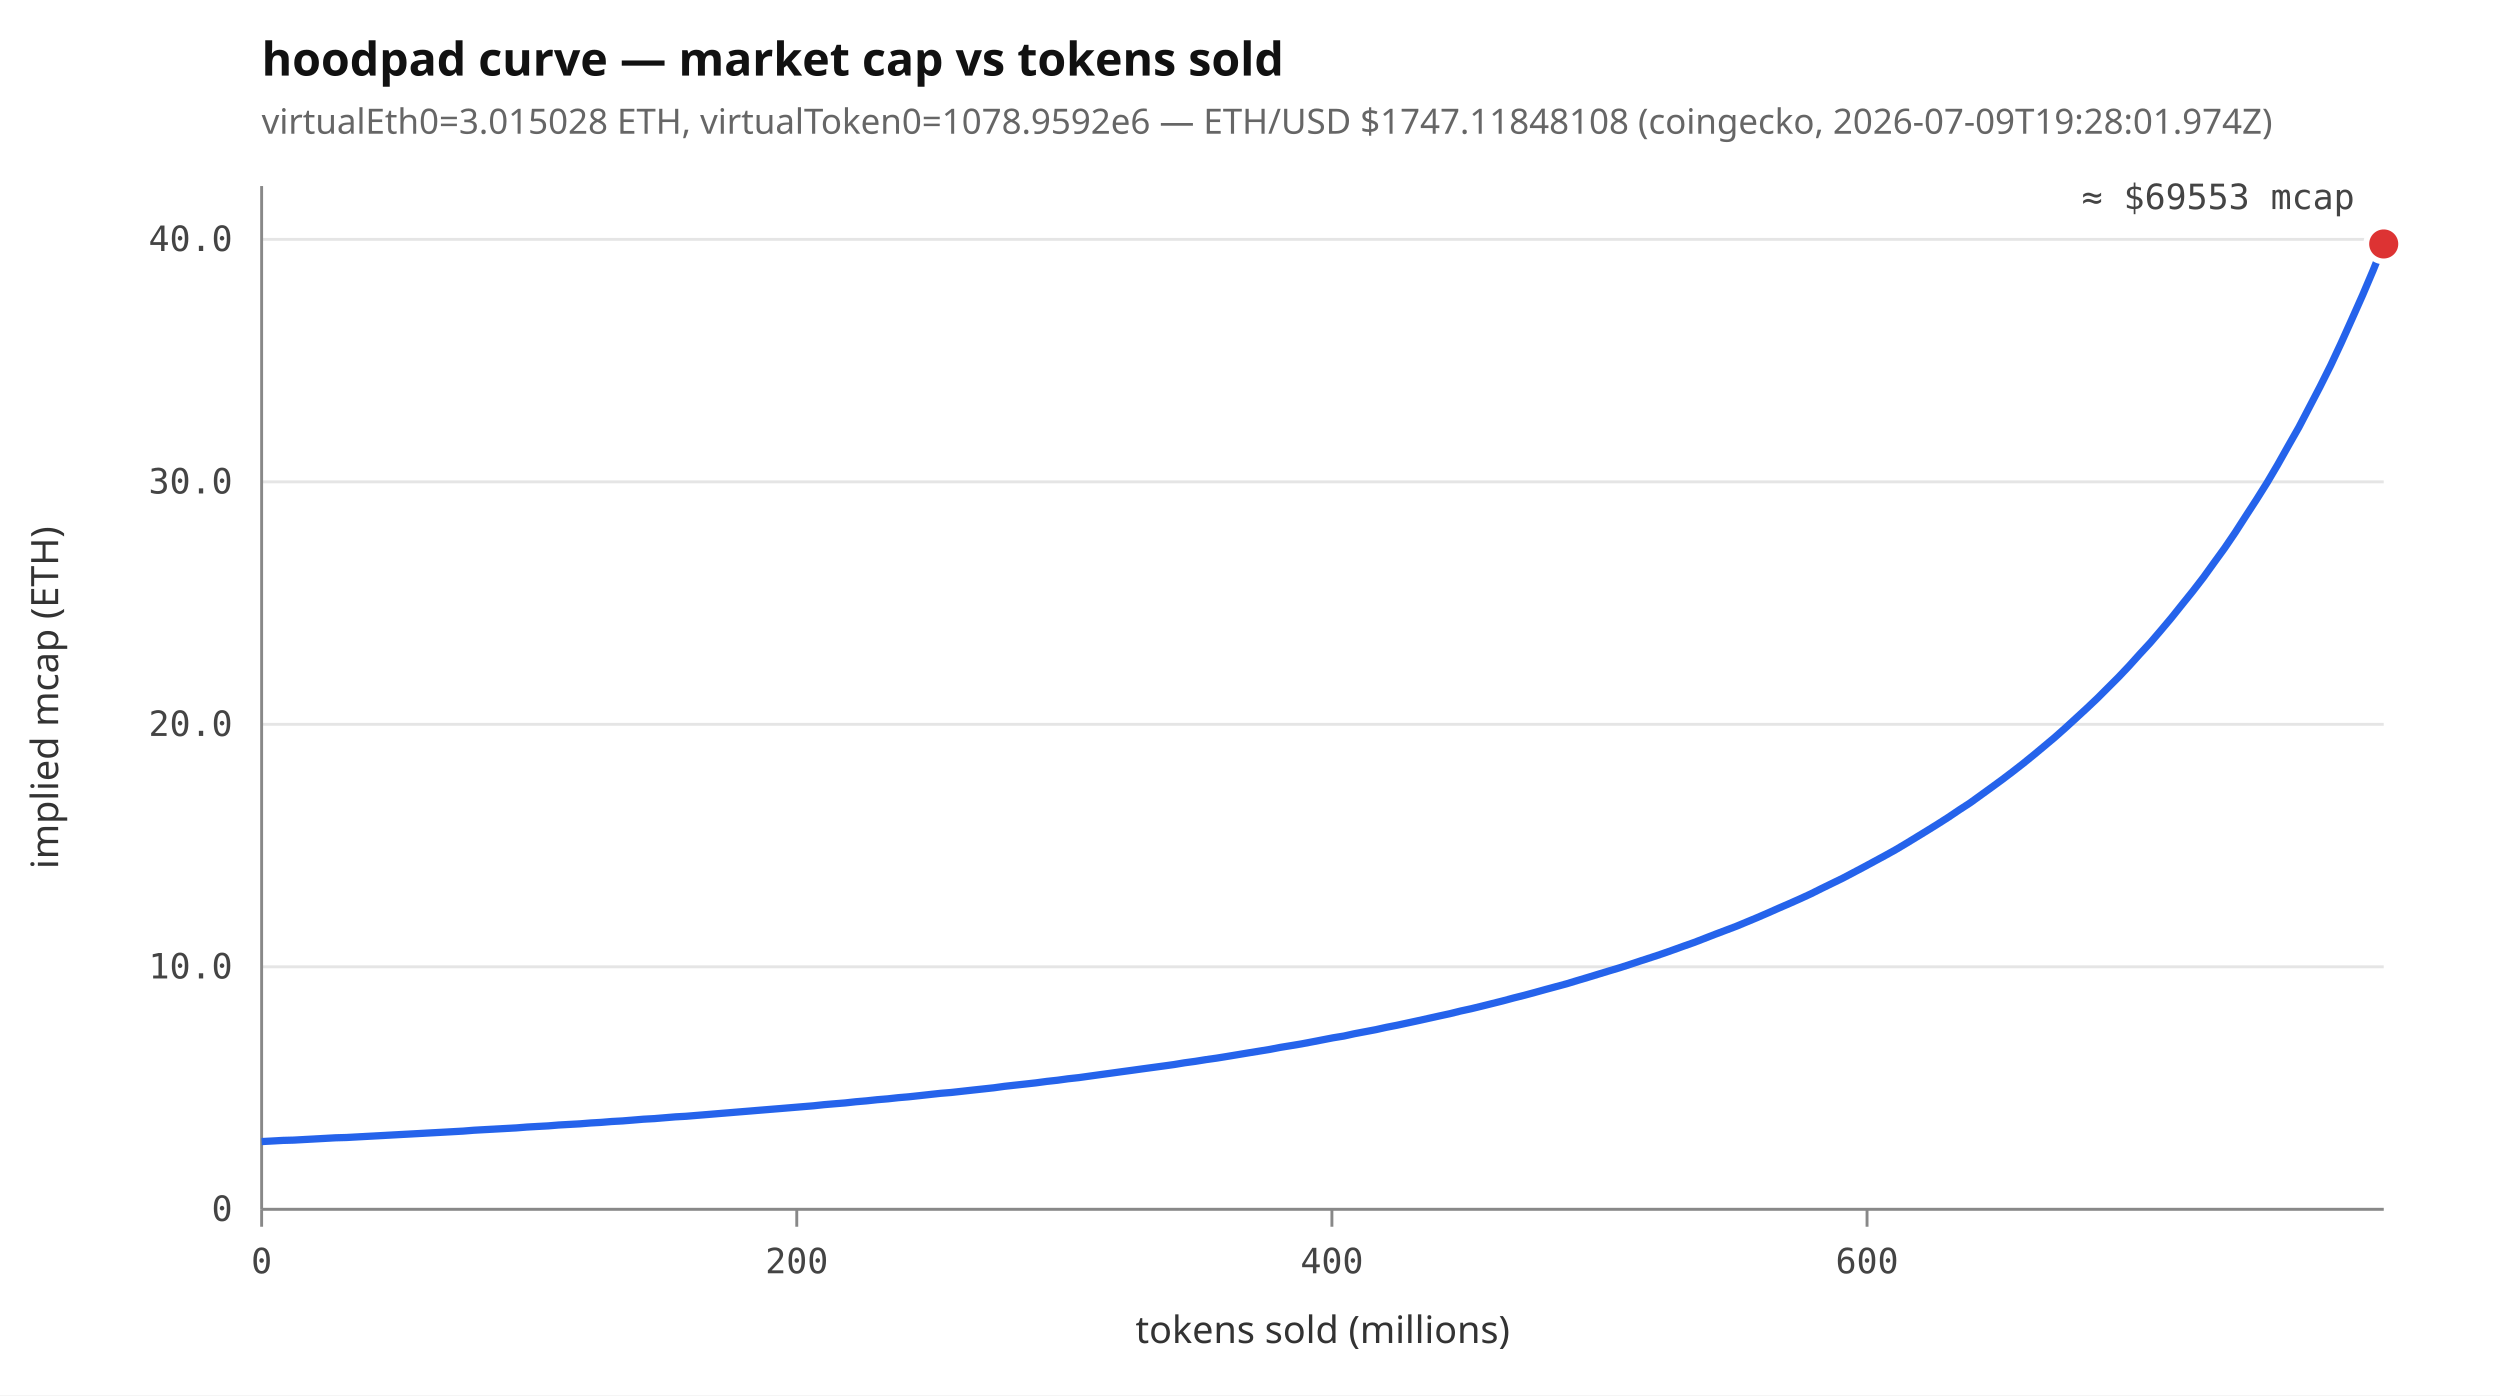
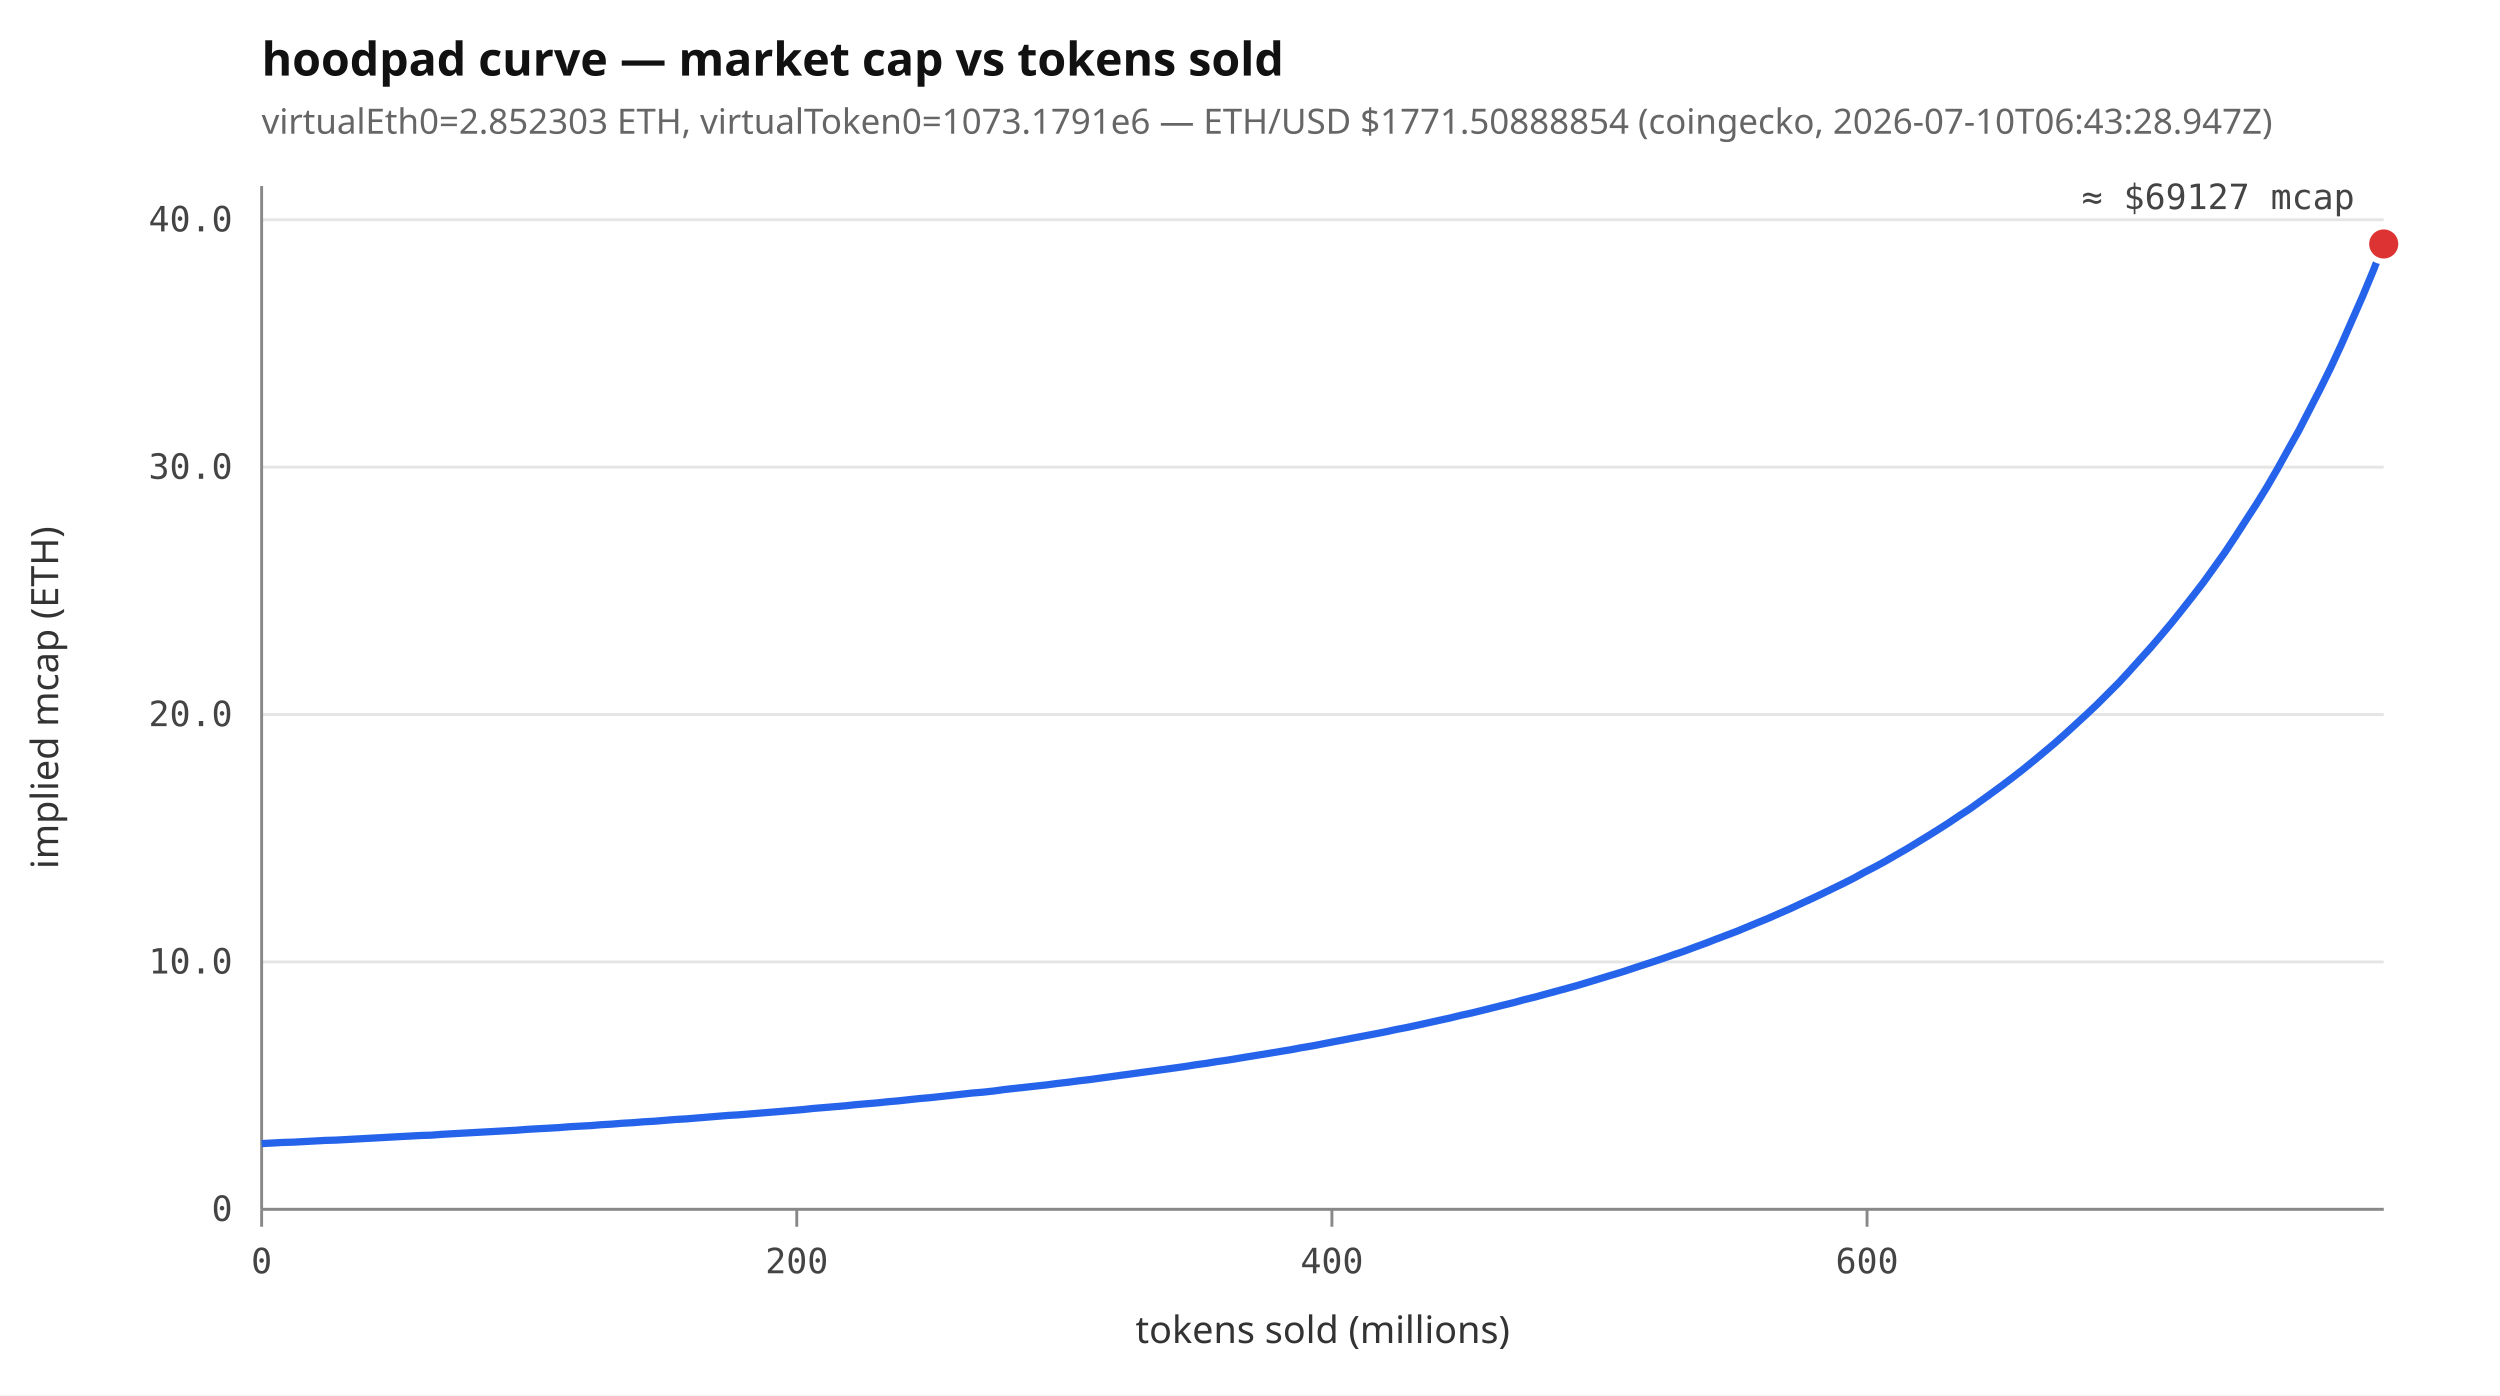
<svg xmlns="http://www.w3.org/2000/svg" width="860" height="480" viewBox="0 0 860 480">
  <style>.t{font:12px ui-monospace,monospace;fill:#444}.title{font:bold 16px ui-sans-serif,sans-serif;fill:#111}.sub{font:12px ui-sans-serif,sans-serif;fill:#666}.lbl{font:13px ui-sans-serif,sans-serif;fill:#333}</style>
  <rect width="860" height="480" fill="#fff" />
  <text x="90" y="26" class="title">hoodpad curve — market cap vs tokens sold</text>
-   <text x="90" y="46" class="sub">virtualEth0=3.015028 ETH, virtualToken0=1078.9592e6 — ETH/USD $1747.11848108 (coingecko, 2026-07-09T19:28:01.974Z)</text>
+   <text x="90" y="46" class="sub">virtualEth0=2.852303 ETH, virtualToken0=1073.1791e6 — ETH/USD $1771.50888854 (coingecko, 2026-07-10T06:43:28.947Z)</text>
  <line x1="90" y1="416" x2="820" y2="416" stroke="#e5e5e5" />
  <text x="80" y="420" text-anchor="end" class="t">0</text>
-   <line x1="90" y1="332.585" x2="820" y2="332.585" stroke="#e5e5e5" />
-   <text x="80" y="336.585" text-anchor="end" class="t">10.0</text>
-   <line x1="90" y1="249.17" x2="820" y2="249.17" stroke="#e5e5e5" />
-   <text x="80" y="253.17" text-anchor="end" class="t">20.0</text>
-   <line x1="90" y1="165.755" x2="820" y2="165.755" stroke="#e5e5e5" />
-   <text x="80" y="169.755" text-anchor="end" class="t">30.0</text>
-   <line x1="90" y1="82.34" x2="820" y2="82.34" stroke="#e5e5e5" />
-   <text x="80" y="86.34" text-anchor="end" class="t">40.0</text>
+   <line x1="90" y1="330.9" x2="820" y2="330.9" stroke="#e5e5e5" />
+   <text x="80" y="334.9" text-anchor="end" class="t">10.0</text>
+   <line x1="90" y1="245.8" x2="820" y2="245.8" stroke="#e5e5e5" />
+   <text x="80" y="249.8" text-anchor="end" class="t">20.0</text>
+   <line x1="90" y1="160.7" x2="820" y2="160.7" stroke="#e5e5e5" />
+   <text x="80" y="164.7" text-anchor="end" class="t">30.0</text>
+   <line x1="90" y1="75.599" x2="820" y2="75.599" stroke="#e5e5e5" />
+   <text x="80" y="79.599" text-anchor="end" class="t">40.0</text>
  <line x1="90" y1="416" x2="90" y2="422" stroke="#888" />
  <text x="90" y="438" text-anchor="middle" class="t">0</text>
  <line x1="274.088" y1="416" x2="274.088" y2="422" stroke="#888" />
  <text x="274.088" y="438" text-anchor="middle" class="t">200</text>
  <line x1="458.176" y1="416" x2="458.176" y2="422" stroke="#888" />
  <text x="458.176" y="438" text-anchor="middle" class="t">400</text>
  <line x1="642.263" y1="416" x2="642.263" y2="422" stroke="#888" />
  <text x="642.263" y="438" text-anchor="middle" class="t">600</text>
  <line x1="90" y1="416" x2="820" y2="416" stroke="#888" />
  <line x1="90" y1="64" x2="90" y2="416" stroke="#888" />
-   <path d="M90.0,392.7 L93.7,392.5 L97.3,392.3 L101.0,392.2 L104.6,392.0 L108.3,391.8 L111.9,391.6 L115.5,391.4 L119.2,391.3 L122.8,391.1 L126.5,390.9 L130.2,390.7 L133.8,390.5 L137.4,390.3 L141.1,390.1 L144.8,389.9 L148.4,389.7 L152.1,389.5 L155.7,389.3 L159.3,389.1 L163.0,388.8 L166.6,388.6 L170.3,388.4 L173.9,388.2 L177.6,388.0 L181.3,387.7 L184.9,387.5 L188.6,387.3 L192.2,387.0 L195.8,386.8 L199.5,386.6 L203.2,386.3 L206.8,386.1 L210.4,385.8 L214.1,385.6 L217.8,385.3 L221.4,385.0 L225.1,384.8 L228.7,384.5 L232.3,384.2 L236.0,384.0 L239.6,383.7 L243.3,383.4 L246.9,383.1 L250.6,382.8 L254.2,382.5 L257.9,382.2 L261.5,381.9 L265.2,381.6 L268.9,381.3 L272.5,381.0 L276.1,380.7 L279.8,380.4 L283.5,380.0 L287.1,379.7 L290.8,379.4 L294.4,379.0 L298.0,378.7 L301.7,378.3 L305.4,378.0 L309.0,377.6 L312.6,377.3 L316.3,376.9 L319.9,376.5 L323.6,376.1 L327.3,375.8 L330.9,375.4 L334.5,375.0 L338.2,374.6 L341.9,374.2 L345.5,373.7 L349.1,373.3 L352.8,372.9 L356.4,372.5 L360.1,372.0 L363.8,371.6 L367.4,371.1 L371.1,370.7 L374.7,370.2 L378.3,369.7 L382.0,369.2 L385.6,368.7 L389.3,368.2 L392.9,367.7 L396.6,367.2 L400.3,366.7 L403.9,366.2 L407.5,365.6 L411.2,365.1 L414.9,364.5 L418.5,364.0 L422.2,363.4 L425.8,362.8 L429.4,362.2 L433.1,361.6 L436.8,361.0 L440.4,360.3 L444.1,359.7 L447.7,359.1 L451.4,358.4 L455.0,357.7 L458.6,357.0 L462.3,356.4 L465.9,355.6 L469.6,354.9 L473.3,354.2 L476.9,353.4 L480.5,352.7 L484.2,351.9 L487.9,351.1 L491.5,350.3 L495.1,349.5 L498.8,348.7 L502.4,347.8 L506.1,347.0 L509.8,346.1 L513.4,345.2 L517.0,344.3 L520.7,343.3 L524.3,342.4 L528.0,341.4 L531.6,340.4 L535.3,339.4 L539.0,338.4 L542.6,337.3 L546.3,336.2 L549.9,335.1 L553.5,334.0 L557.2,332.9 L560.9,331.7 L564.5,330.5 L568.2,329.3 L571.8,328.1 L575.5,326.8 L579.1,325.5 L582.8,324.2 L586.4,322.8 L590.0,321.4 L593.7,320.0 L597.4,318.6 L601.0,317.1 L604.6,315.6 L608.3,314.0 L611.9,312.4 L615.6,310.8 L619.2,309.2 L622.9,307.5 L626.5,305.7 L630.2,303.9 L633.9,302.1 L637.5,300.2 L641.1,298.3 L644.8,296.3 L648.5,294.3 L652.1,292.3 L655.8,290.1 L659.4,287.9 L663.0,285.7 L666.7,283.4 L670.3,281.1 L674.0,278.6 L677.7,276.2 L681.3,273.6 L684.9,271.0 L688.6,268.3 L692.3,265.5 L695.9,262.7 L699.6,259.7 L703.2,256.7 L706.9,253.6 L710.5,250.4 L714.1,247.1 L717.8,243.7 L721.5,240.2 L725.1,236.6 L728.8,232.9 L732.4,229.1 L736.0,225.1 L739.7,221.1 L743.3,216.9 L747.0,212.5 L750.6,208.0 L754.3,203.4 L758.0,198.6 L761.6,193.6 L765.3,188.5 L768.9,183.2 L772.5,177.6 L776.2,171.9 L779.9,166.0 L783.5,159.9 L787.1,153.5 L790.8,147.0 L794.4,140.1 L798.1,133.0 L801.8,125.6 L805.4,117.9 L809.0,109.9 L812.7,101.6 L816.4,92.9 L820.0,83.9" fill="none" stroke="#2563eb" stroke-width="2.5" />
+   <path d="M90.0,393.4 L93.7,393.2 L97.3,393.0 L101.0,392.9 L104.6,392.7 L108.3,392.5 L111.9,392.3 L115.5,392.2 L119.2,392.0 L122.8,391.8 L126.5,391.6 L130.2,391.4 L133.8,391.2 L137.4,391.0 L141.1,390.8 L144.8,390.6 L148.4,390.5 L152.1,390.2 L155.7,390.0 L159.3,389.8 L163.0,389.6 L166.6,389.4 L170.3,389.2 L173.9,389.0 L177.6,388.8 L181.3,388.5 L184.9,388.3 L188.6,388.1 L192.2,387.9 L195.8,387.6 L199.5,387.4 L203.2,387.2 L206.8,386.9 L210.4,386.7 L214.1,386.4 L217.8,386.2 L221.4,385.9 L225.1,385.7 L228.7,385.4 L232.3,385.1 L236.0,384.9 L239.6,384.6 L243.3,384.3 L246.9,384.0 L250.6,383.7 L254.2,383.5 L257.9,383.2 L261.5,382.9 L265.2,382.6 L268.9,382.3 L272.5,382.0 L276.1,381.7 L279.8,381.3 L283.5,381.0 L287.1,380.7 L290.8,380.4 L294.4,380.0 L298.0,379.7 L301.7,379.4 L305.4,379.0 L309.0,378.7 L312.6,378.3 L316.3,377.9 L319.9,377.6 L323.6,377.2 L327.3,376.8 L330.9,376.4 L334.5,376.0 L338.2,375.7 L341.9,375.3 L345.5,374.8 L349.1,374.4 L352.8,374.0 L356.4,373.6 L360.1,373.2 L363.8,372.7 L367.4,372.3 L371.1,371.8 L374.7,371.4 L378.3,370.9 L382.0,370.4 L385.6,369.9 L389.3,369.4 L392.9,368.9 L396.6,368.4 L400.3,367.9 L403.9,367.4 L407.5,366.9 L411.2,366.3 L414.9,365.8 L418.5,365.2 L422.2,364.7 L425.8,364.1 L429.4,363.5 L433.1,362.9 L436.8,362.3 L440.4,361.7 L444.1,361.1 L447.7,360.4 L451.4,359.8 L455.0,359.1 L458.6,358.4 L462.3,357.7 L465.9,357.0 L469.6,356.3 L473.3,355.6 L476.9,354.9 L480.5,354.1 L484.2,353.4 L487.9,352.6 L491.5,351.8 L495.1,351.0 L498.8,350.2 L502.4,349.3 L506.1,348.5 L509.8,347.6 L513.4,346.7 L517.0,345.8 L520.7,344.9 L524.3,343.9 L528.0,343.0 L531.6,342.0 L535.3,341.0 L539.0,340.0 L542.6,339.0 L546.3,337.9 L549.9,336.8 L553.5,335.7 L557.2,334.6 L560.9,333.4 L564.5,332.2 L568.2,331.0 L571.8,329.8 L575.5,328.5 L579.1,327.3 L582.8,325.9 L586.4,324.6 L590.0,323.2 L593.7,321.8 L597.4,320.4 L601.0,318.9 L604.6,317.4 L608.3,315.9 L611.9,314.3 L615.6,312.7 L619.2,311.0 L622.9,309.3 L626.5,307.6 L630.2,305.8 L633.9,304.0 L637.5,302.2 L641.1,300.2 L644.8,298.3 L648.5,296.3 L652.1,294.2 L655.8,292.1 L659.4,289.9 L663.0,287.7 L666.7,285.4 L670.3,283.1 L674.0,280.6 L677.7,278.2 L681.3,275.6 L684.9,273.0 L688.6,270.3 L692.3,267.5 L695.9,264.7 L699.6,261.7 L703.2,258.7 L706.9,255.6 L710.5,252.4 L714.1,249.1 L717.8,245.7 L721.5,242.2 L725.1,238.6 L728.8,234.9 L732.4,231.0 L736.0,227.0 L739.7,222.9 L743.3,218.7 L747.0,214.3 L750.6,209.8 L754.3,205.1 L758.0,200.3 L761.6,195.3 L765.3,190.1 L768.9,184.7 L772.5,179.1 L776.2,173.4 L779.9,167.4 L783.5,161.2 L787.1,154.7 L790.8,148.1 L794.4,141.1 L798.1,133.9 L801.8,126.4 L805.4,118.6 L809.0,110.4 L812.7,102.0 L816.4,93.1 L820.0,83.9" fill="none" stroke="#2563eb" stroke-width="2.5" />
  <circle cx="820" cy="83.925" r="6" fill="#d33" stroke="#fff" stroke-width="2" />
-   <text x="810" y="71.925" text-anchor="end" class="t" fill="#d33" font-weight="bold">≈ $69553 mcap</text>
+   <text x="810" y="71.925" text-anchor="end" class="t" fill="#d33" font-weight="bold">≈ $69127 mcap</text>
  <text x="455" y="462" text-anchor="middle" class="lbl">tokens sold (millions)</text>
  <text x="20" y="240" text-anchor="middle" class="lbl" transform="rotate(-90 20 240)">implied mcap (ETH)</text>
</svg>
